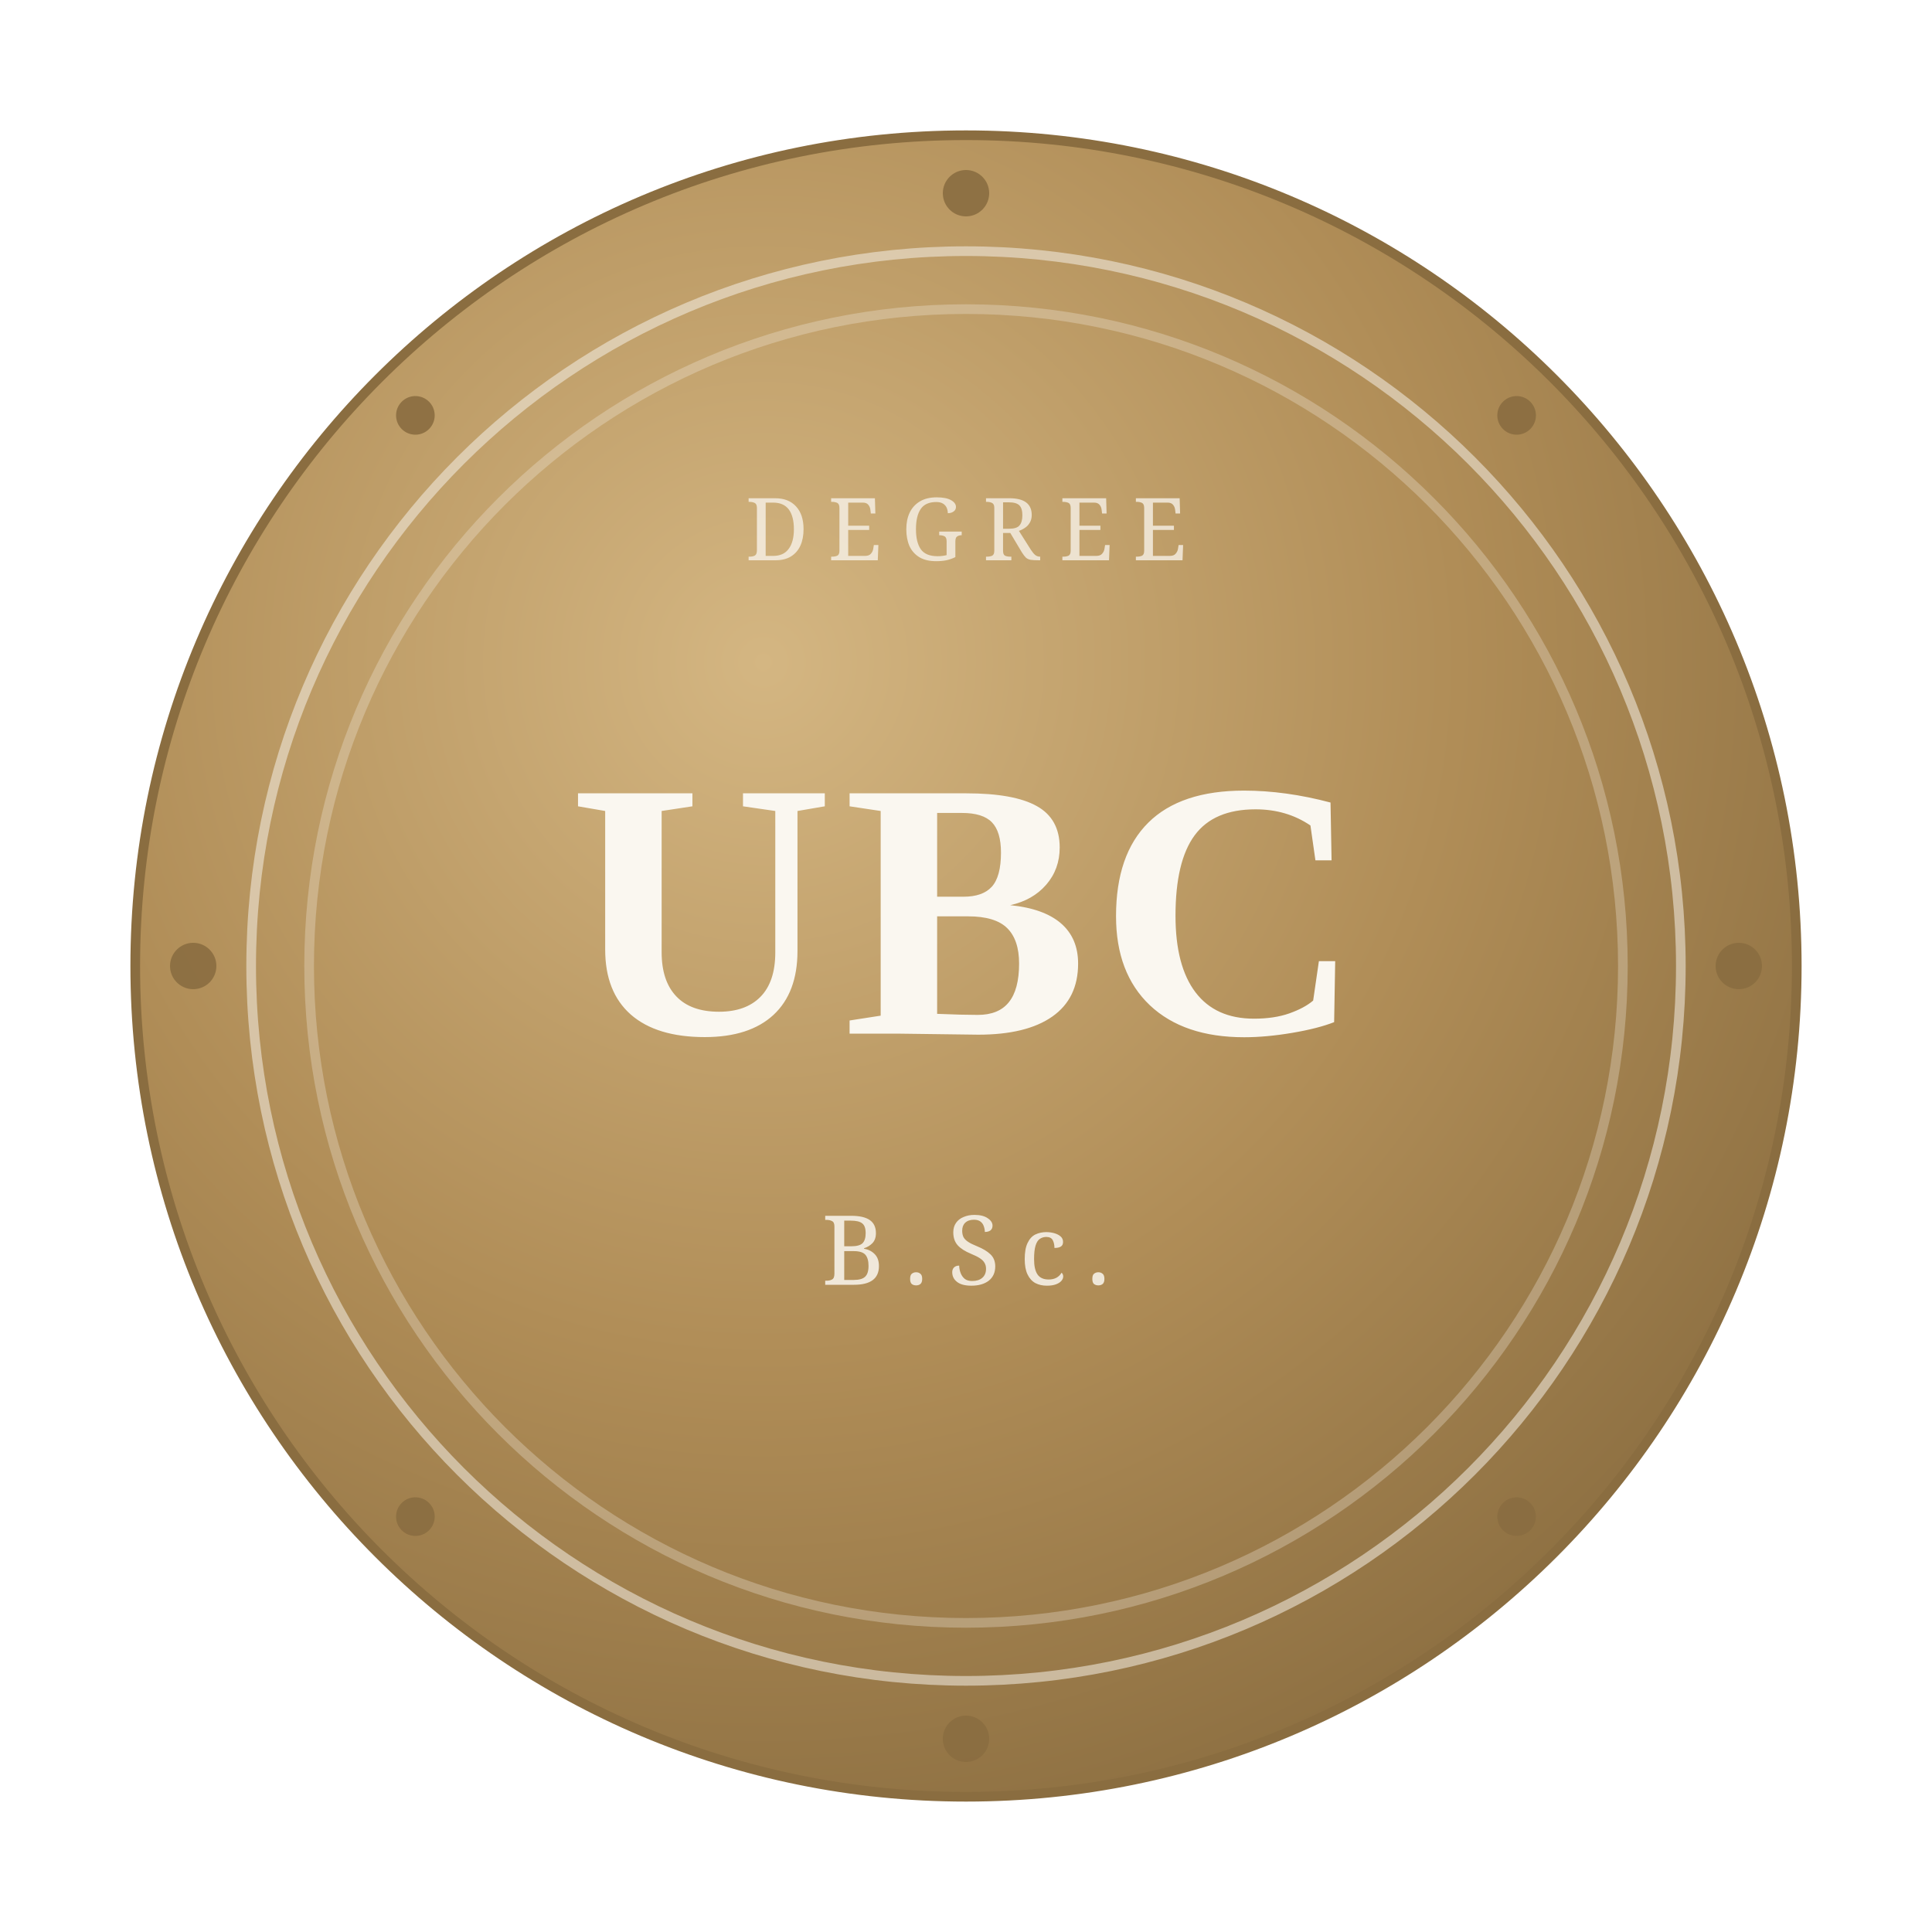
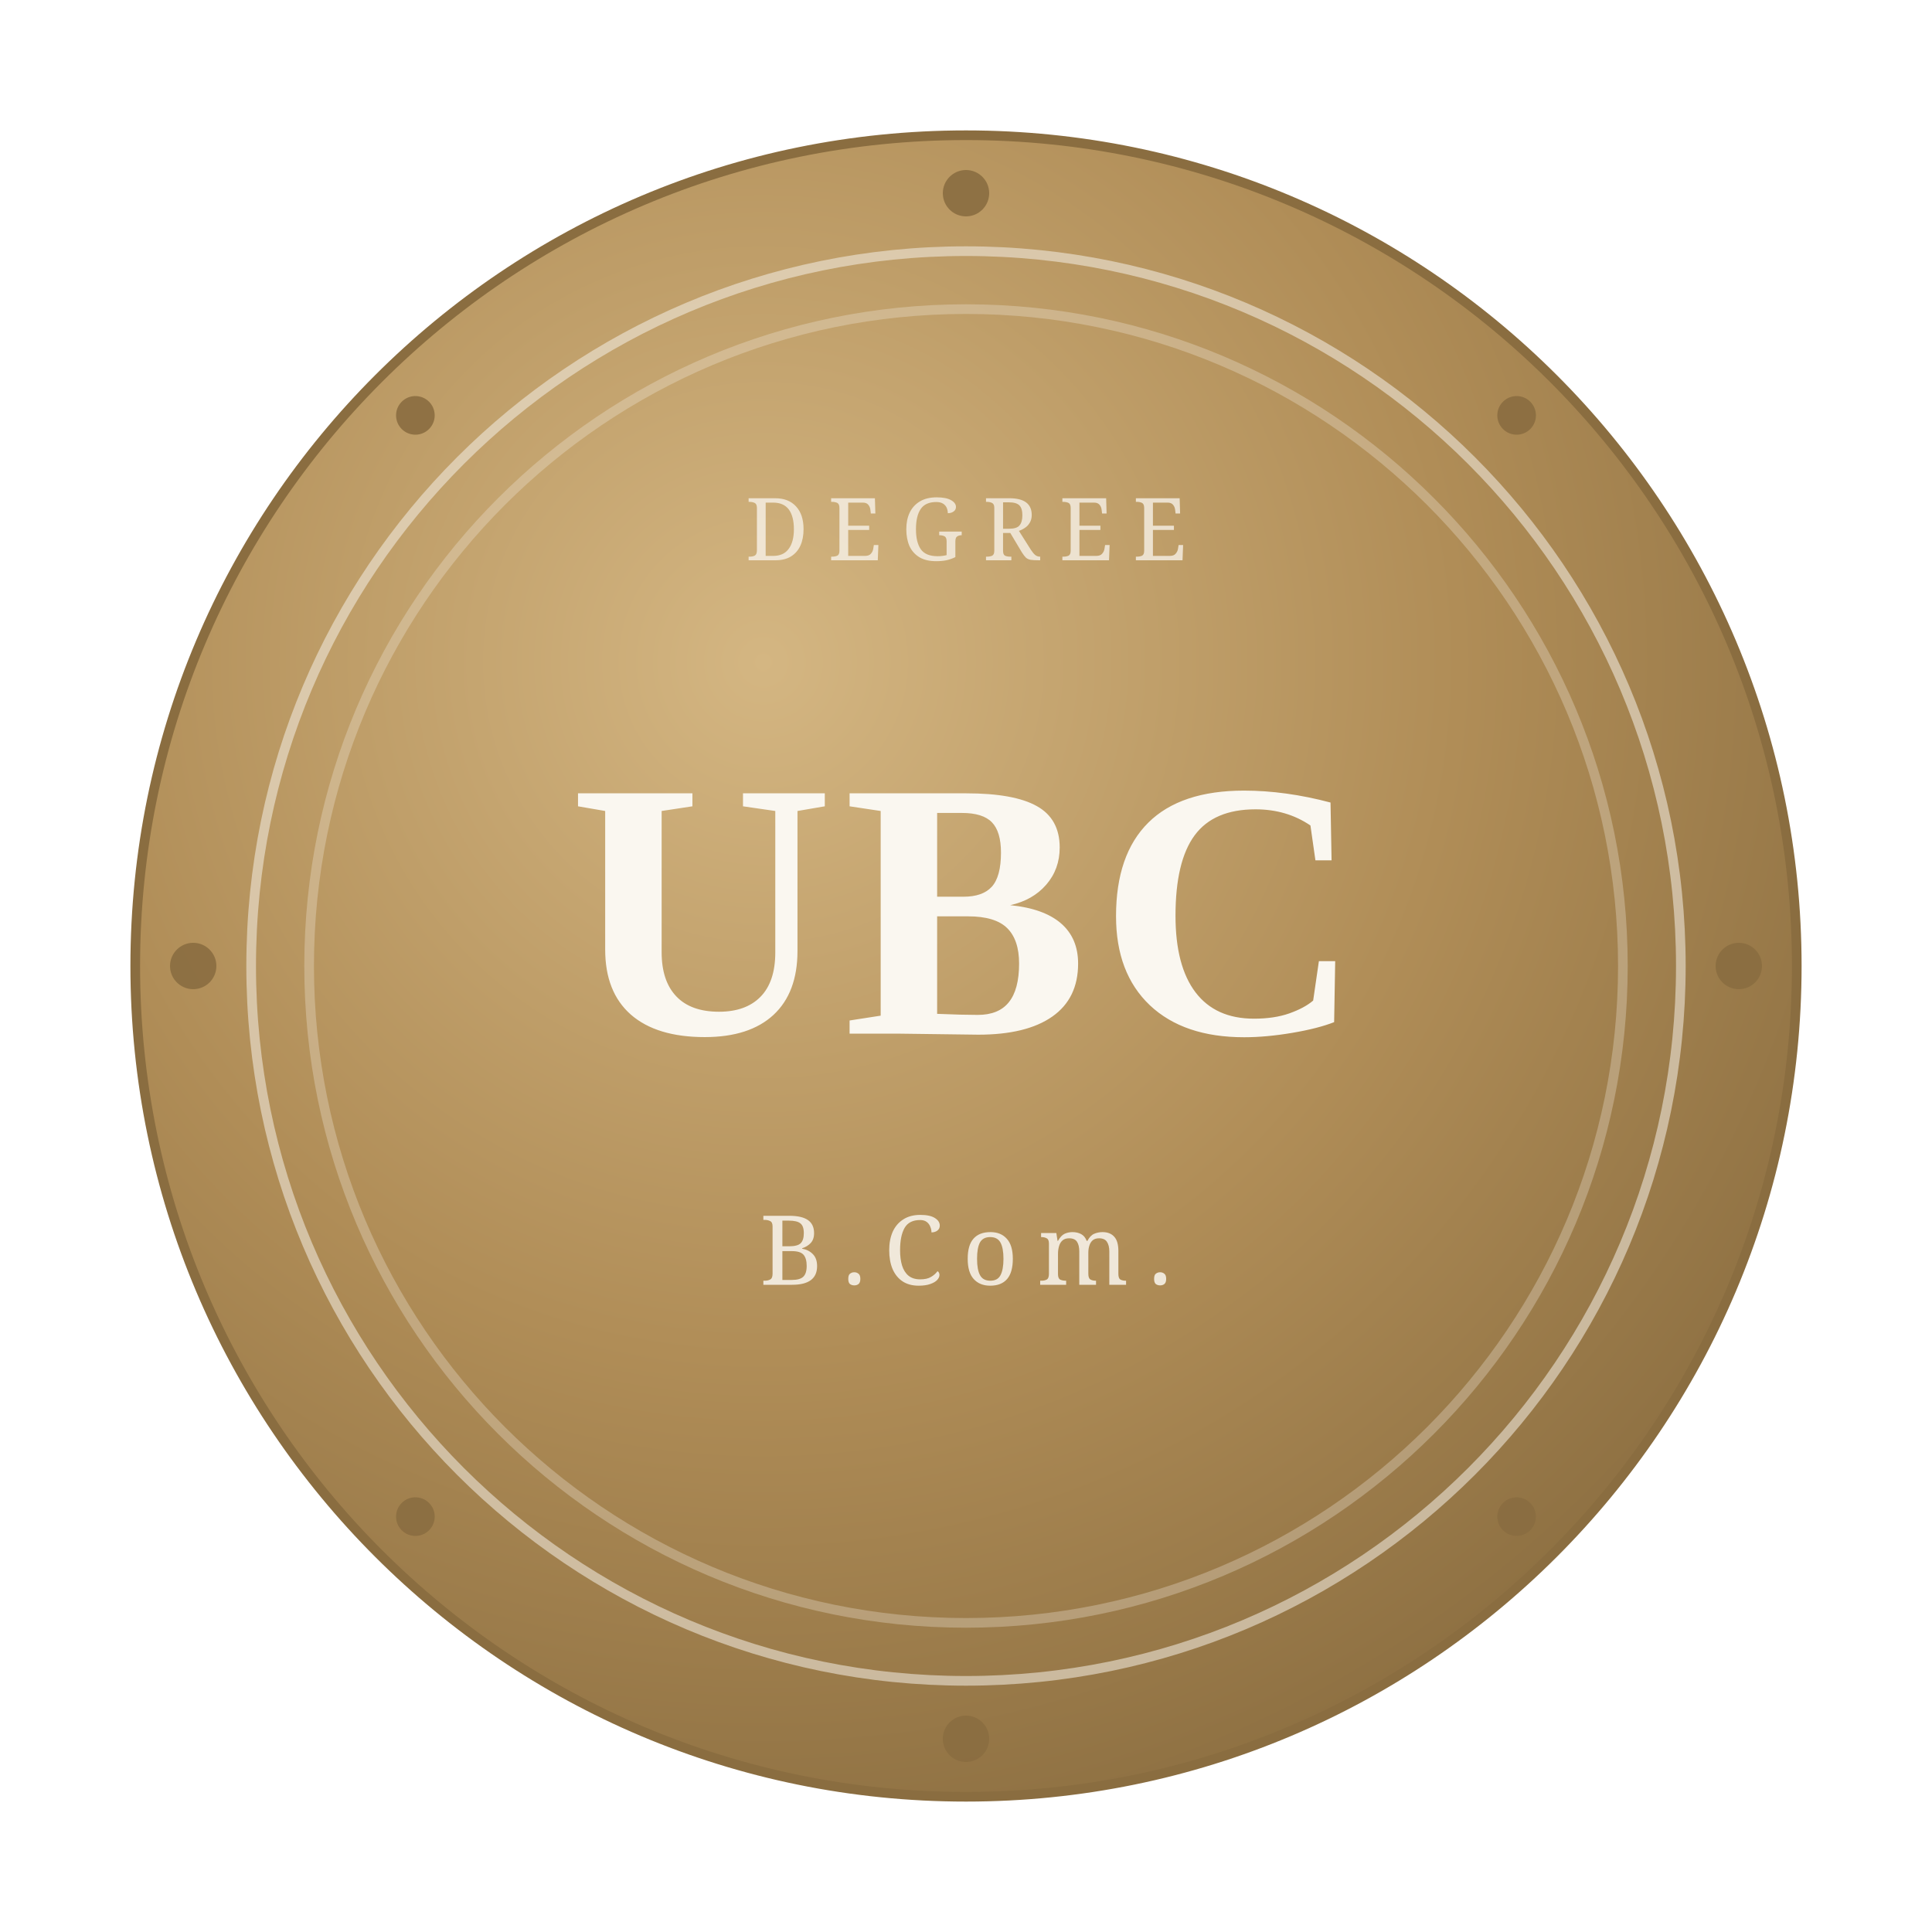
<svg xmlns="http://www.w3.org/2000/svg" viewBox="0 0 200 200" role="img" aria-label="UBC seal">
  <defs>
    <radialGradient id="g-ubc" cx="38%" cy="32%" r="75%">
      <stop offset="0%" stop-color="#d4b682" />
      <stop offset="55%" stop-color="#b08d57" />
      <stop offset="100%" stop-color="#8a6d40" />
    </radialGradient>
  </defs>
  <g fill="none" stroke="#8a6d40" stroke-width="1">
    <circle cx="100" cy="100" r="86" fill="url(#g-ubc)" />
    <circle cx="100" cy="100" r="74" stroke="#f3eee5" stroke-opacity="0.55" />
    <circle cx="100" cy="100" r="68" stroke="#f3eee5" stroke-opacity="0.3" />
  </g>
  <g fill="#8a6d40" opacity="0.9">
    <circle cx="100" cy="20" r="2.4" />
    <circle cx="180" cy="100" r="2.4" />
    <circle cx="100" cy="180" r="2.4" />
    <circle cx="20" cy="100" r="2.4" />
    <circle cx="43" cy="43" r="2" />
    <circle cx="157" cy="43" r="2" />
    <circle cx="157" cy="157" r="2" />
    <circle cx="43" cy="157" r="2" />
  </g>
  <text x="100" y="107" text-anchor="middle" font-family="Georgia, 'Times New Roman', serif" font-size="38" font-weight="700" fill="#faf7f0" letter-spacing="1">UBC</text>
-   <text x="100" y="133" text-anchor="middle" font-family="Georgia, serif" font-size="10" fill="#faf7f0" fill-opacity="0.85" letter-spacing="2">B.Sc.</text>
+   <text x="100" y="133" text-anchor="middle" font-family="Georgia, serif" font-size="10" fill="#faf7f0" fill-opacity="0.85" letter-spacing="2">B.Com.</text>
  <text x="100" y="58" text-anchor="middle" font-family="Georgia, serif" font-size="9" fill="#faf7f0" fill-opacity="0.75" letter-spacing="2">DEGREE</text>
</svg>
